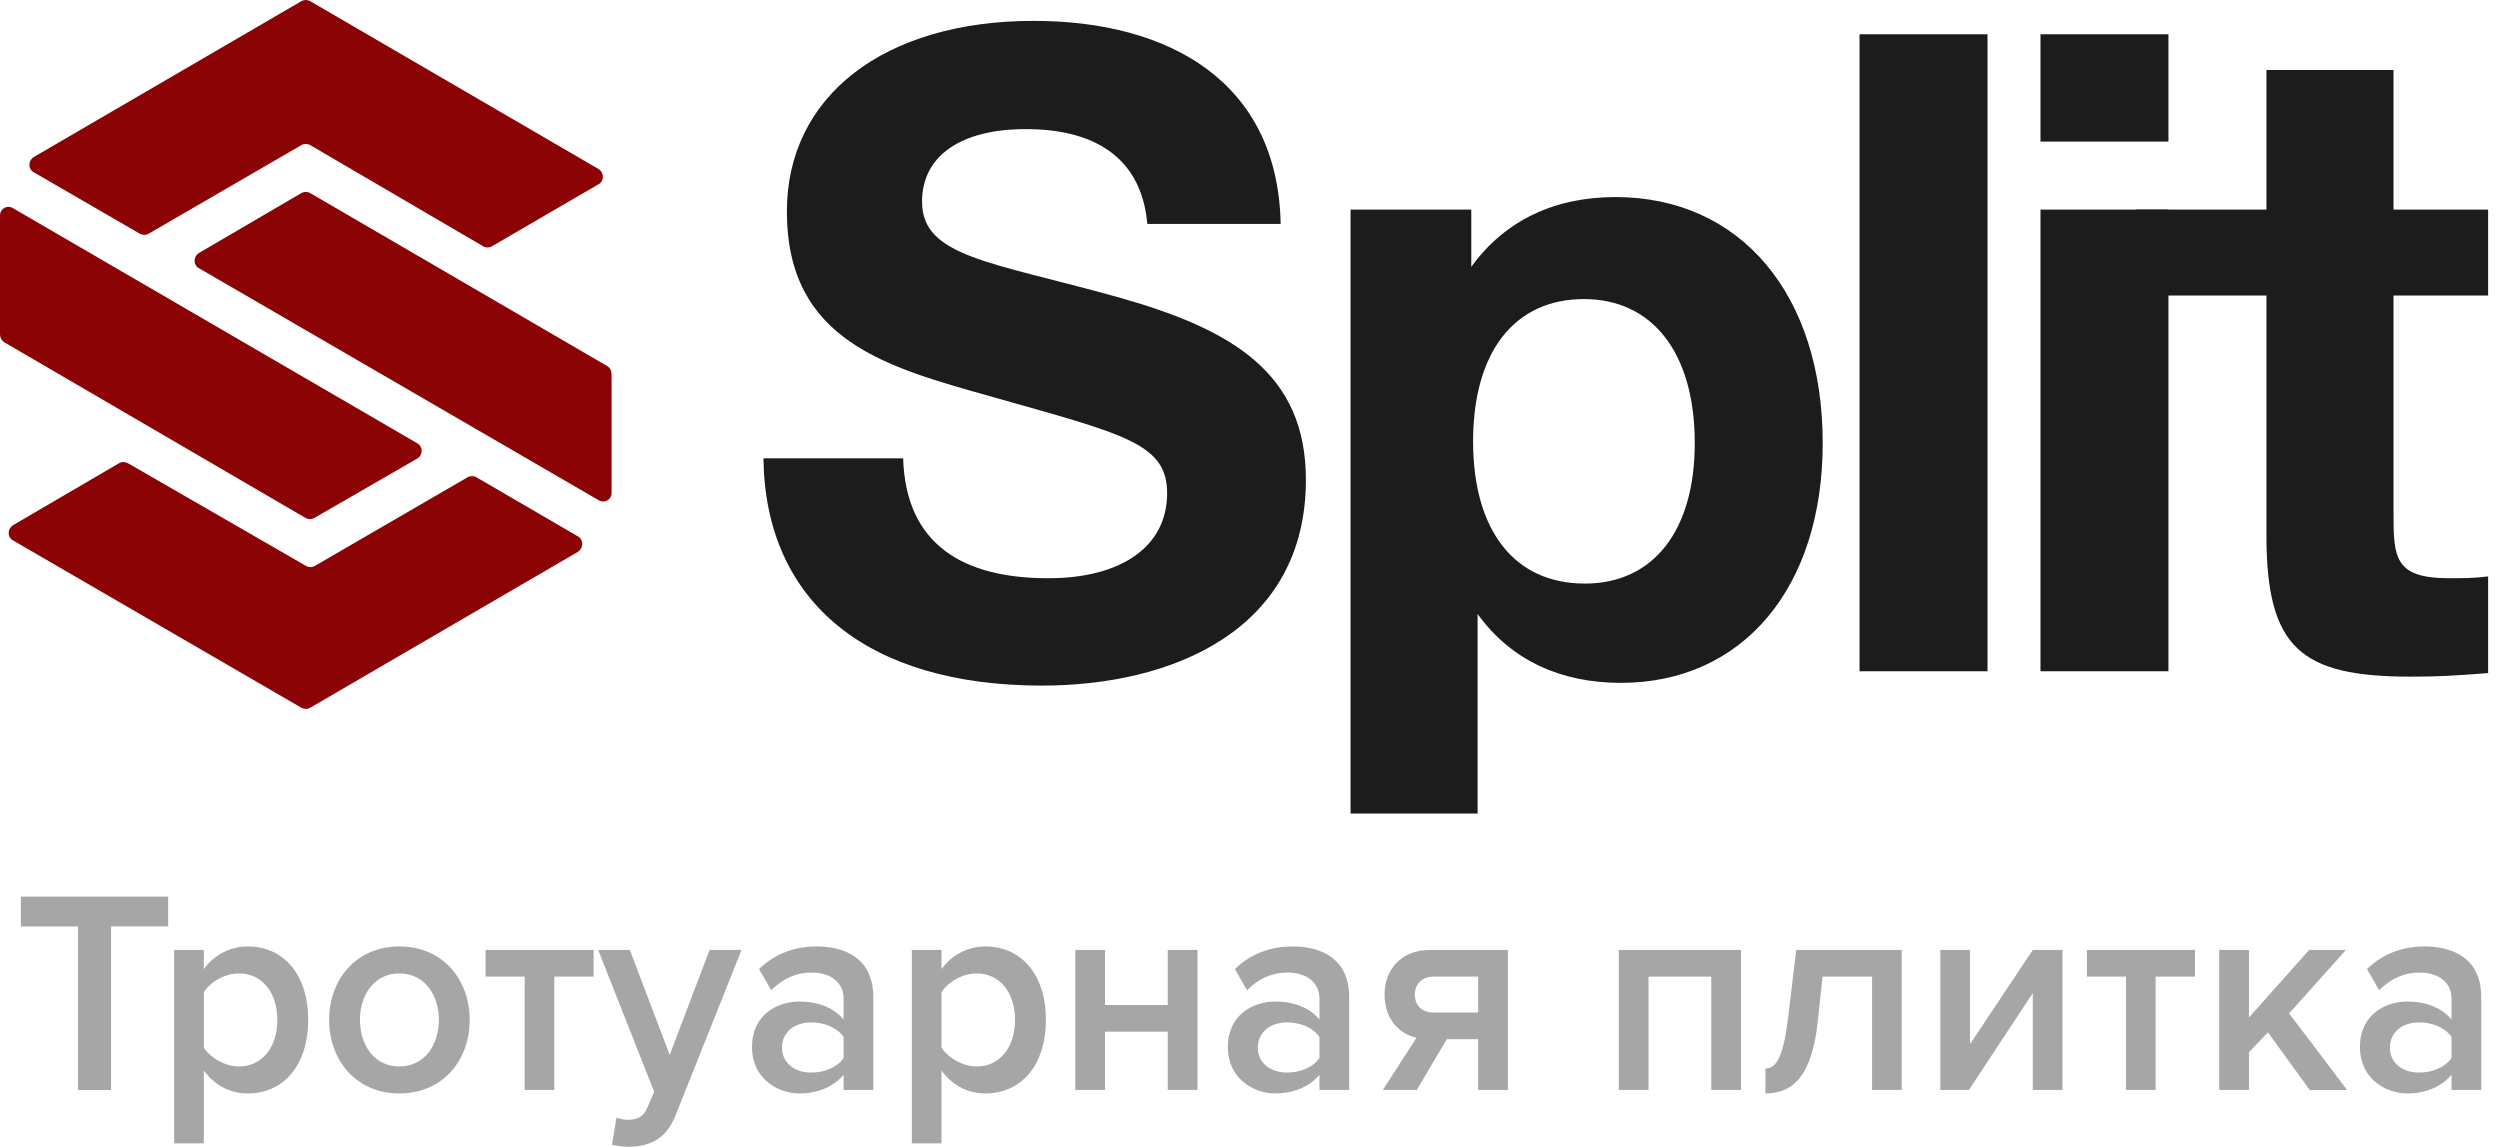
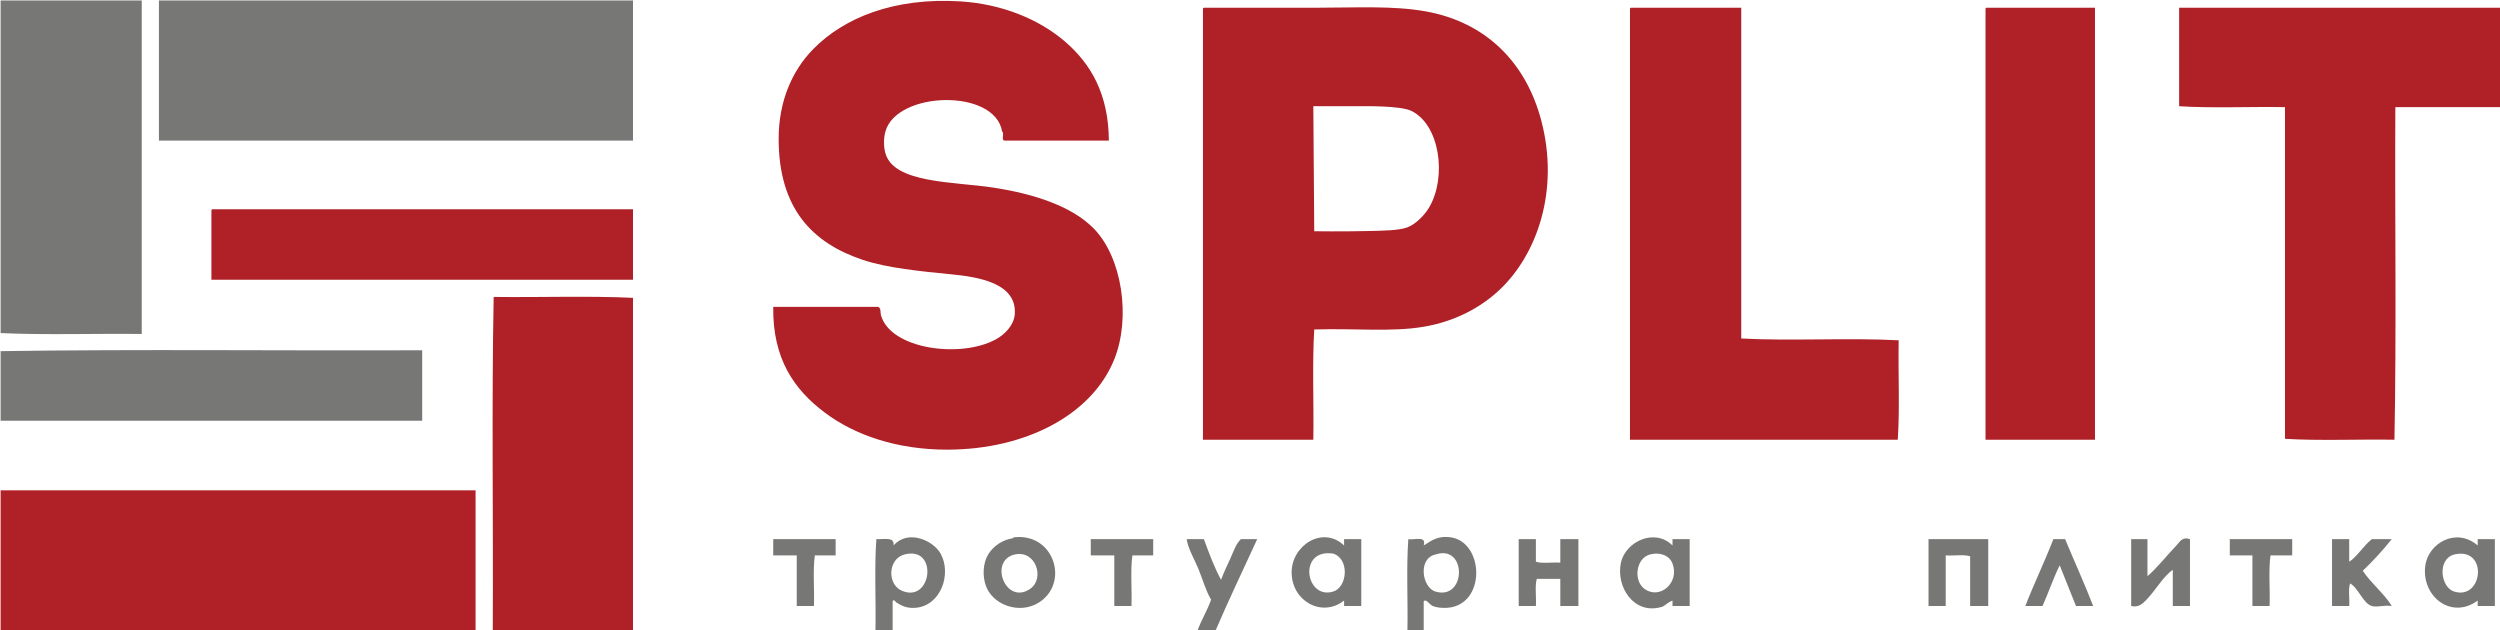
- <svg xmlns="http://www.w3.org/2000/svg" width="109" height="50" fill="none">
-   <path fill="#8B0304" d="M26.1 8.031l-4.65 2.706a.386.386 0 01-.385 0l-7.54-4.41a.386.386 0 00-.385 0L6.48 10.19c-.113.068-.248.068-.384 0L1.468 7.508c-.249-.136-.249-.5 0-.659L13.14.051a.386.386 0 01.384 0L26.1 7.372c.249.16.249.523 0 .66zM18.198 19.99l-4.493 2.592a.386.386 0 01-.384 0L.181 14.92A.402.402 0 010 14.58V9.395c0-.296.316-.478.564-.319L18.198 19.33c.248.137.248.5 0 .66z" />
-   <path fill="#8B0304" d="M26.665 16.307v5.184a.367.367 0 01-.564.318L8.67 11.692c-.25-.137-.25-.5 0-.66l4.47-2.614a.386.386 0 01.383 0l12.96 7.548c.113.068.18.205.18.341zm-1.468 7.753l-11.673 6.798c-.113.068-.248.068-.384 0L.564 23.56c-.248-.137-.248-.5 0-.66l4.629-2.705c.113-.068.248-.068.384 0l7.766 4.479a.386.386 0 00.384 0l6.66-3.865a.388.388 0 01.385 0L25.22 23.4c.225.136.225.5-.023.659z" />
-   <g fill="#1C1C1C">
-     <path d="M55.837 9.763C55.72 3.561 50.966.91 45.072.91c-6.521 0-10.764 3.277-10.764 8.308 0 5.656 4.36 6.788 8.918 8.075 5.775 1.638 7.661 2.028 7.661 4.213 0 2.301-1.964 3.705-5.186 3.705-3.732 0-6.207-1.482-6.325-5.227h-6.09c.079 6.28 4.557 9.908 12.14 9.908 5.697 0 11.511-2.418 11.511-8.971 0-4.642-3.182-6.554-8.171-7.958-5.58-1.56-8.565-1.755-8.565-4.174 0-1.989 1.69-3.16 4.518-3.16 3.26 0 5.068 1.444 5.304 4.135h5.814zm8.311-.623h-5.264v26.33h5.54v-8.7c1.492 2.067 3.692 3.003 6.246 3.003 5.304 0 8.8-4.135 8.8-10.454 0-6.475-3.575-10.727-9.036-10.727-2.593 0-4.793.975-6.286 3.043V9.139zm4.911 3.9c2.986 0 4.833 2.34 4.833 6.28 0 3.823-1.807 6.124-4.793 6.124-3.065 0-4.872-2.301-4.872-6.202 0-3.9 1.807-6.202 4.832-6.202zM86.656 1.494h-5.58v27.773h5.58V1.494zm7.888 0h-5.579v4.68h5.579v-4.68zm0 7.645h-5.579v20.128h5.579V9.139z" />
-     <path d="M108.482 9.14h-4.125V3.053h-5.54V9.14h-5.683v3.745h5.683v10.454c0 4.915 1.493 6.163 6.286 6.163 1.258 0 1.847-.039 3.379-.156v-4.213c-.668.078-1.1.078-1.689.078-2.397 0-2.436-.897-2.436-2.847v-9.479h4.125V9.139z" />
-   </g>
-   <path fill="#A6A6A6" d="M4.843 47.522v-7.13h2.49v-1.301H.91v1.302H3.4v7.13h1.444zm5.955.152c1.541 0 2.638-1.2 2.638-3.21s-1.097-3.199-2.638-3.199c-.777 0-1.468.38-1.912.986v-.834H7.592v8.431h1.294v-3.173c.481.658 1.16.999 1.912.999zm-.383-1.176c-.604 0-1.245-.379-1.529-.821v-2.415c.284-.455.925-.821 1.53-.821 1.023 0 1.676.847 1.676 2.022 0 1.188-.653 2.035-1.677 2.035zm6.993 1.176c1.912 0 3.07-1.454 3.07-3.21 0-1.745-1.158-3.199-3.07-3.199-1.886 0-3.058 1.454-3.058 3.198 0 1.757 1.172 3.211 3.058 3.211zm0-1.176c-1.097 0-1.714-.948-1.714-2.035 0-1.074.617-2.022 1.714-2.022 1.11 0 1.727.948 1.727 2.022 0 1.087-.617 2.035-1.727 2.035zm6.761 1.024V42.58h1.713v-1.163h-4.71v1.163h1.702v4.942h1.295zm2.514 2.389c.186.051.543.089.728.089.925-.013 1.64-.341 2.047-1.378l2.873-7.205h-1.393l-1.739 4.576-1.739-4.576h-1.38l2.44 6.181-.295.695c-.173.405-.444.531-.85.531-.149 0-.358-.038-.494-.1l-.198 1.187zm11.393-2.389v-4.045c0-1.643-1.159-2.212-2.478-2.212-.95 0-1.813.316-2.503.986l.53.923c.518-.518 1.097-.771 1.763-.771.826 0 1.393.43 1.393 1.137v.91c-.431-.518-1.122-.783-1.923-.783-.974 0-2.072.581-2.072 1.984 0 1.353 1.098 2.023 2.072 2.023.789 0 1.48-.29 1.923-.809v.657h1.295zm-2.713-.758c-.727 0-1.27-.43-1.27-1.087 0-.67.543-1.1 1.27-1.1.568 0 1.122.215 1.418.632v.923c-.296.417-.85.632-1.418.632zm7.597.91c1.542 0 2.64-1.2 2.64-3.21s-1.098-3.199-2.64-3.199c-.776 0-1.467.38-1.91.986v-.834h-1.295v8.431h1.294v-3.173c.481.658 1.16.999 1.912.999zm-.382-1.176c-.604 0-1.245-.379-1.529-.821v-2.415c.284-.455.925-.821 1.53-.821 1.023 0 1.676.847 1.676 2.022 0 1.188-.653 2.035-1.677 2.035zm5.6 1.024v-2.54h2.737v2.54h1.295v-6.105h-1.295v2.401h-2.737v-2.401h-1.295v6.105h1.295zm10.646 0v-4.045c0-1.643-1.16-2.212-2.479-2.212-.95 0-1.812.316-2.503.986l.53.923c.518-.518 1.098-.771 1.764-.771.826 0 1.393.43 1.393 1.137v.91c-.432-.518-1.122-.783-1.924-.783-.974 0-2.071.581-2.071 1.984 0 1.353 1.097 2.023 2.071 2.023.79 0 1.48-.29 1.924-.809v.657h1.295zm-2.713-.758c-.728 0-1.27-.43-1.27-1.087 0-.67.542-1.1 1.27-1.1.567 0 1.122.215 1.418.632v.923c-.296.417-.85.632-1.418.632zm5.661.758l1.307-2.212h1.369v2.212h1.295v-6.105H62.34c-1.283 0-1.973.897-1.973 1.946 0 1.05.616 1.707 1.393 1.884l-1.467 2.275h1.48zm.728-3.375c-.518 0-.814-.328-.814-.784 0-.455.32-.783.814-.783h1.948v1.567H62.5zm13.408 3.375v-6.105H70.58v6.105h1.295V42.58h2.737v4.942h1.295zm1.065.152c1.307 0 2.046-.923 2.28-3.135l.21-1.96h2.158v4.943h1.295v-6.105h-4.6l-.357 2.97c-.197 1.606-.48 2.2-.986 2.2v1.087zm8.87-.152l2.786-4.222v4.222h1.295v-6.105H88.63l-2.737 4.108v-4.108h-1.295v6.105h1.246zm8.142 0V42.58H95.7v-1.163h-4.71v1.163h1.702v4.942h1.294zm8.348 0l-2.528-3.337 2.478-2.768h-1.603l-2.626 2.945v-2.945h-1.295v6.105h1.295V45.88l.826-.872 1.825 2.515h1.628zm5.849 0v-4.045c0-1.643-1.159-2.212-2.479-2.212-.949 0-1.812.316-2.503.986l.531.923c.517-.518 1.097-.771 1.763-.771.826 0 1.393.43 1.393 1.137v.91c-.431-.518-1.122-.783-1.923-.783-.975 0-2.072.581-2.072 1.984 0 1.353 1.097 2.023 2.072 2.023.789 0 1.479-.29 1.923-.809v.657h1.295zm-2.713-.758c-.727 0-1.27-.43-1.27-1.087 0-.67.543-1.1 1.27-1.1.567 0 1.122.215 1.418.632v.923c-.296.417-.851.632-1.418.632z" />
+ <svg xmlns="http://www.w3.org/2000/svg" width="1000" height="252">
+   <path fill-rule="evenodd" clip-rule="evenodd" fill="#AF2027" d="M397.226 75.028c-15.728-2.404-39.671-1.625-43.063-13.737-.765-2.731-.729-6.054 0-8.677 4.521-16.241 43.875-17.32 46.683 0 1.058.51-.571 3.705 1.086 3.615h41.616c-.133-18.635-7.182-30.743-17.732-39.766C415.765 7.867 401.039 1.602 384.2.557c-26.581-1.649-46.657 6.544-58.986 19.16-8.359 8.554-13.751 20.804-13.751 35.789 0 28.015 13.58 41.709 33.654 48.441 9.703 3.254 23.143 4.578 35.465 5.784 11.017 1.078 26.175 3.556 25.331 15.906-.298 4.363-3.884 8.092-7.6 10.122-14.078 7.693-42.224 3.956-45.959-9.761-.276-1.017.183-2.61-1.085-3.254H309.29c-.28 20.958 8.529 33.198 20.627 42.296 11.943 8.981 28.917 14.894 49.216 14.822 31.176-.11 57.646-13.901 66.586-36.15 6.711-16.702 3.109-40.875-8.323-52.418-8.623-8.703-23.397-13.702-40.17-16.266zM570.205 4.534c-13.045-2.331-28.013-1.445-43.426-1.445h-45.235c-.421.061-.393.571-.361 1.084v171.715h44.149c.241-14.581-.482-30.125.361-44.104 16.403-.5 30.999 1.089 43.788-1.085 12.355-2.1 22.646-7.502 30.397-14.821 14.909-14.079 23.986-39.665 16.646-67.602-6.047-23.022-21.882-39.375-46.319-43.742zm1.447 78.447c-1.796 3.05-5.401 6.749-8.686 7.953-3.537 1.296-9.723 1.34-15.5 1.475-10.844.253-21.773.092-21.773.092l-.361-50.009h19.541s15.047-.304 19.541 1.808c11.505 5.404 14.44 26.447 7.238 38.681zm187.817 53.141c-20.146-1.083-42.822.36-62.968-.723V3.089h-44.149c-.422.061-.393.571-.361 1.084v171.715h107.116c.841-12.535.122-26.629.362-39.766zm34.74-131.949v171.715h43.787V3.089H794.57c-.422.06-.392.571-.361 1.084zm205.909 38.681V3.089H871.651v39.403c13.39.844 28.347.121 42.34.362v132.672c13.874.841 29.311.122 43.787.361.845-43.622.121-88.81.362-133.033h41.978zM84.562 84.788v27.113h168.636V83.704H84.923c-.421.061-.392.571-.361 1.084zm112.906 33.982c-.845 43.743-.121 89.051-.362 133.396h56.091V119.132c-17.852-.844-37.273-.121-55.729-.362zM.244 252.165H190.23v-56.033H.244v56.033z" />
+   <path fill-rule="evenodd" clip-rule="evenodd" fill="#777876" d="M56.697 133.592V.196H.244V133.23c18.094.842 37.755.122 56.453.362zm6.875-77.363h189.625V.196H63.572v56.033zM.244 140.46v27.836H168.88v-28.197c-56.093.241-113.147-.482-168.636.361zm357.175 77.724c.497-3.63-3.918-2.352-6.875-2.53-.845 11.447-.121 24.461-.362 36.512h6.876v-11.568c.266-1.296 1.375.318 1.447.361 1.96 1.173 3.799 2.425 7.6 2.169 10.125-.68 14.707-13.469 10.133-21.689-2.889-5.192-12.994-9.895-18.819-3.255zm3.257 18.075c-5.882-2.591-5.521-12.718 1.086-14.46 13.745-3.624 10.991 19.779-1.086 14.46zm44.873-21.329c-.244.029-.358.361-.361.362-6.088.991-9.349 5.034-10.494 7.591-2.111 4.712-1.13 9.771 0 12.292 3.377 7.54 14.827 11.059 22.437 4.699 10.191-8.52 3.762-26.777-11.582-24.944zm6.514 20.606c-9.815 6.76-16.731-11.365-6.152-13.737 8.435-1.892 12.127 9.622 6.152 13.737zm125.573-17.352c-8.6-8.103-21.056.019-20.989 10.845.07 11.423 12.092 18.139 20.989 11.207v2.169h6.876v-26.751h-6.876v2.53zm-4.343 18.436c-11.11 3.452-14.317-17.313 0-15.183 6.582 2.134 5.723 13.406 0 15.183zm47.045-21.69c-4.811-.717-7.443 1.024-10.856 3.254 1.177-4.067-3.715-2.073-6.152-2.53-.844 11.447-.121 24.461-.362 36.512h6.515v-11.568c.869-1.355 2.32 1.274 3.618 1.808 1.43.588 3.643.875 5.79.723 15.65-1.11 14.816-26.205 1.447-28.199zm-6.152 21.69c-5.39-1.596-7.118-13.264 0-14.821 12.679-4.217 12.377 18.485 0 14.821zm94.812-18.436c-7.142-7.127-18.806-1.507-20.627 6.868-2.084 9.582 5.14 21.032 16.284 17.714 1.548-.461 1.997-1.617 4.343-2.53v2.169h6.876v-26.751h-6.876v2.53zm-11.219 17.352c-4.496-3.309-3.434-12.207 2.172-13.737 4.004-1.094 7.811.371 9.047 3.615 2.946 7.731-5.143 14.591-11.219 10.122zm333.292-19.883v2.53c-8.588-7.418-19.903-.918-20.989 8.314-1.432 12.181 10.503 21.468 20.989 13.737v2.169h6.876v-26.751h-6.876zm-9.408 20.967c-5.459-1.695-6.888-12.935 0-14.821 13.759-3.194 11.598 18.425 0 14.821zm-672.374-14.46h9.409v20.244h6.876c.24-6.628-.482-14.219.361-20.244h8.323v-6.507h-24.97v6.507zm127.021 0h9.408v20.244h6.876c.24-6.628-.481-14.219.362-20.244h8.323v-6.507h-24.97v6.507zm55.729 1.446c-1.243 2.698-2.581 5.527-3.619 8.314-2.729-4.986-4.779-10.65-6.876-16.268h-6.876c.591 3.977 2.998 7.776 4.705 11.93 1.7 4.135 2.898 8.611 5.066 12.291-1.547 4.36-3.823 7.989-5.429 12.291h7.238c5.317-12.402 11.071-24.367 16.646-36.512h-6.515c-1.998 1.813-2.964 4.966-4.34 7.954zm132.086 1.446c-3.139-.238-7.234.479-9.771-.361v-9.037h-6.876v26.751h6.876c.239-3.496-.48-7.95.361-10.845h9.409v10.845h7.237v-26.751h-7.237v9.398zm147.285 17.352h6.876V222.16c3.139.238 7.234-.479 9.771.361v19.883h7.238v-26.751H771.41v26.751zm49.94-26.751c-3.529 9.127-7.688 17.624-11.218 26.751h6.875c2.395-5.32 4.307-11.122 6.876-16.268l6.514 16.268h6.876c-3.52-9.137-7.527-17.786-11.219-26.751h-4.704zm49.215 2.531c-4.108 4.323-7.891 9.14-11.58 12.291v-14.821h-6.514v26.751c2.704.627 4.298-.656 5.79-2.169 3.989-4.044 6.928-9.608 10.856-12.291v14.46h6.875v-26.751c-3.15-1.04-3.979 1.006-5.427 2.53zm21.351 3.976h9.047v20.244h6.876c.241-6.628-.481-14.219.362-20.244h8.685v-6.507h-24.97v6.507zm64.777-6.507h-7.962c-3.241 2.547-6.174 7.326-9.047 9.037v-9.037h-6.876v26.751h6.876c.238-2.895-.479-6.744.362-9.037 3.296 1.797 5.222 8.059 8.685 9.037 2.244.635 4.532-.446 7.962 0-2.577-4.536-8.287-9.073-11.58-14.099 4.117-3.959 8.017-8.137 11.58-12.652z" />
</svg>
